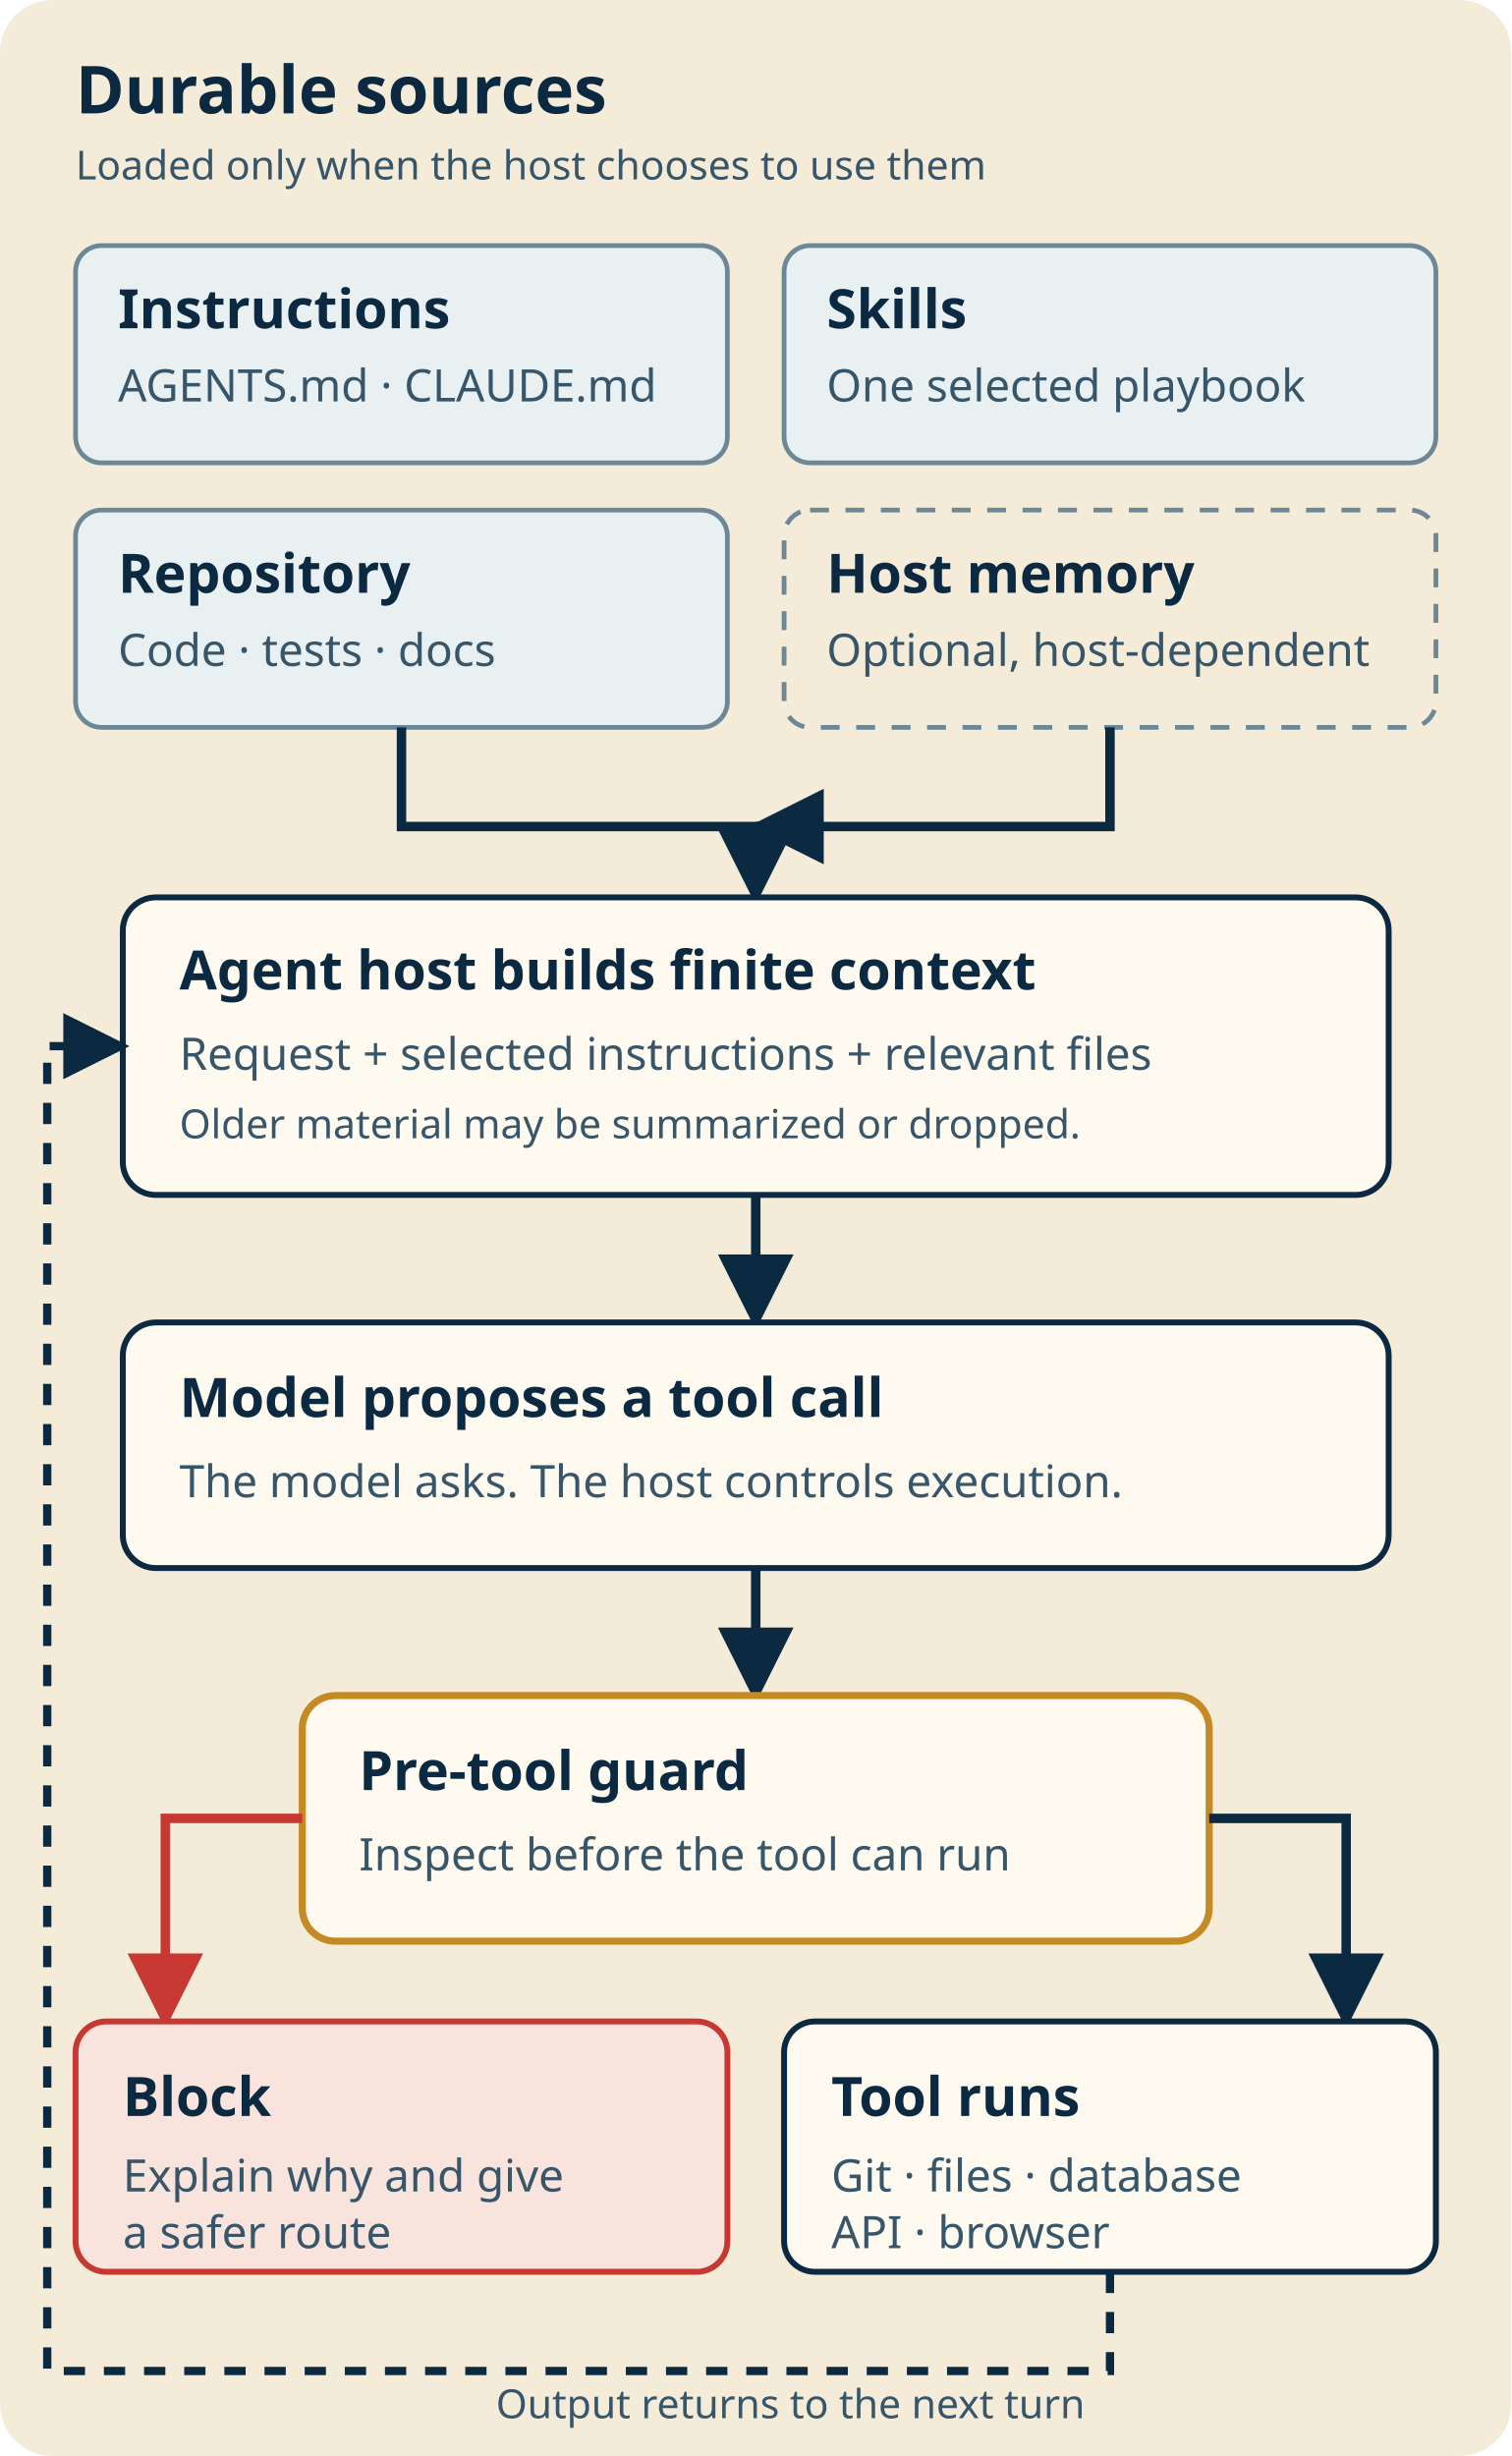
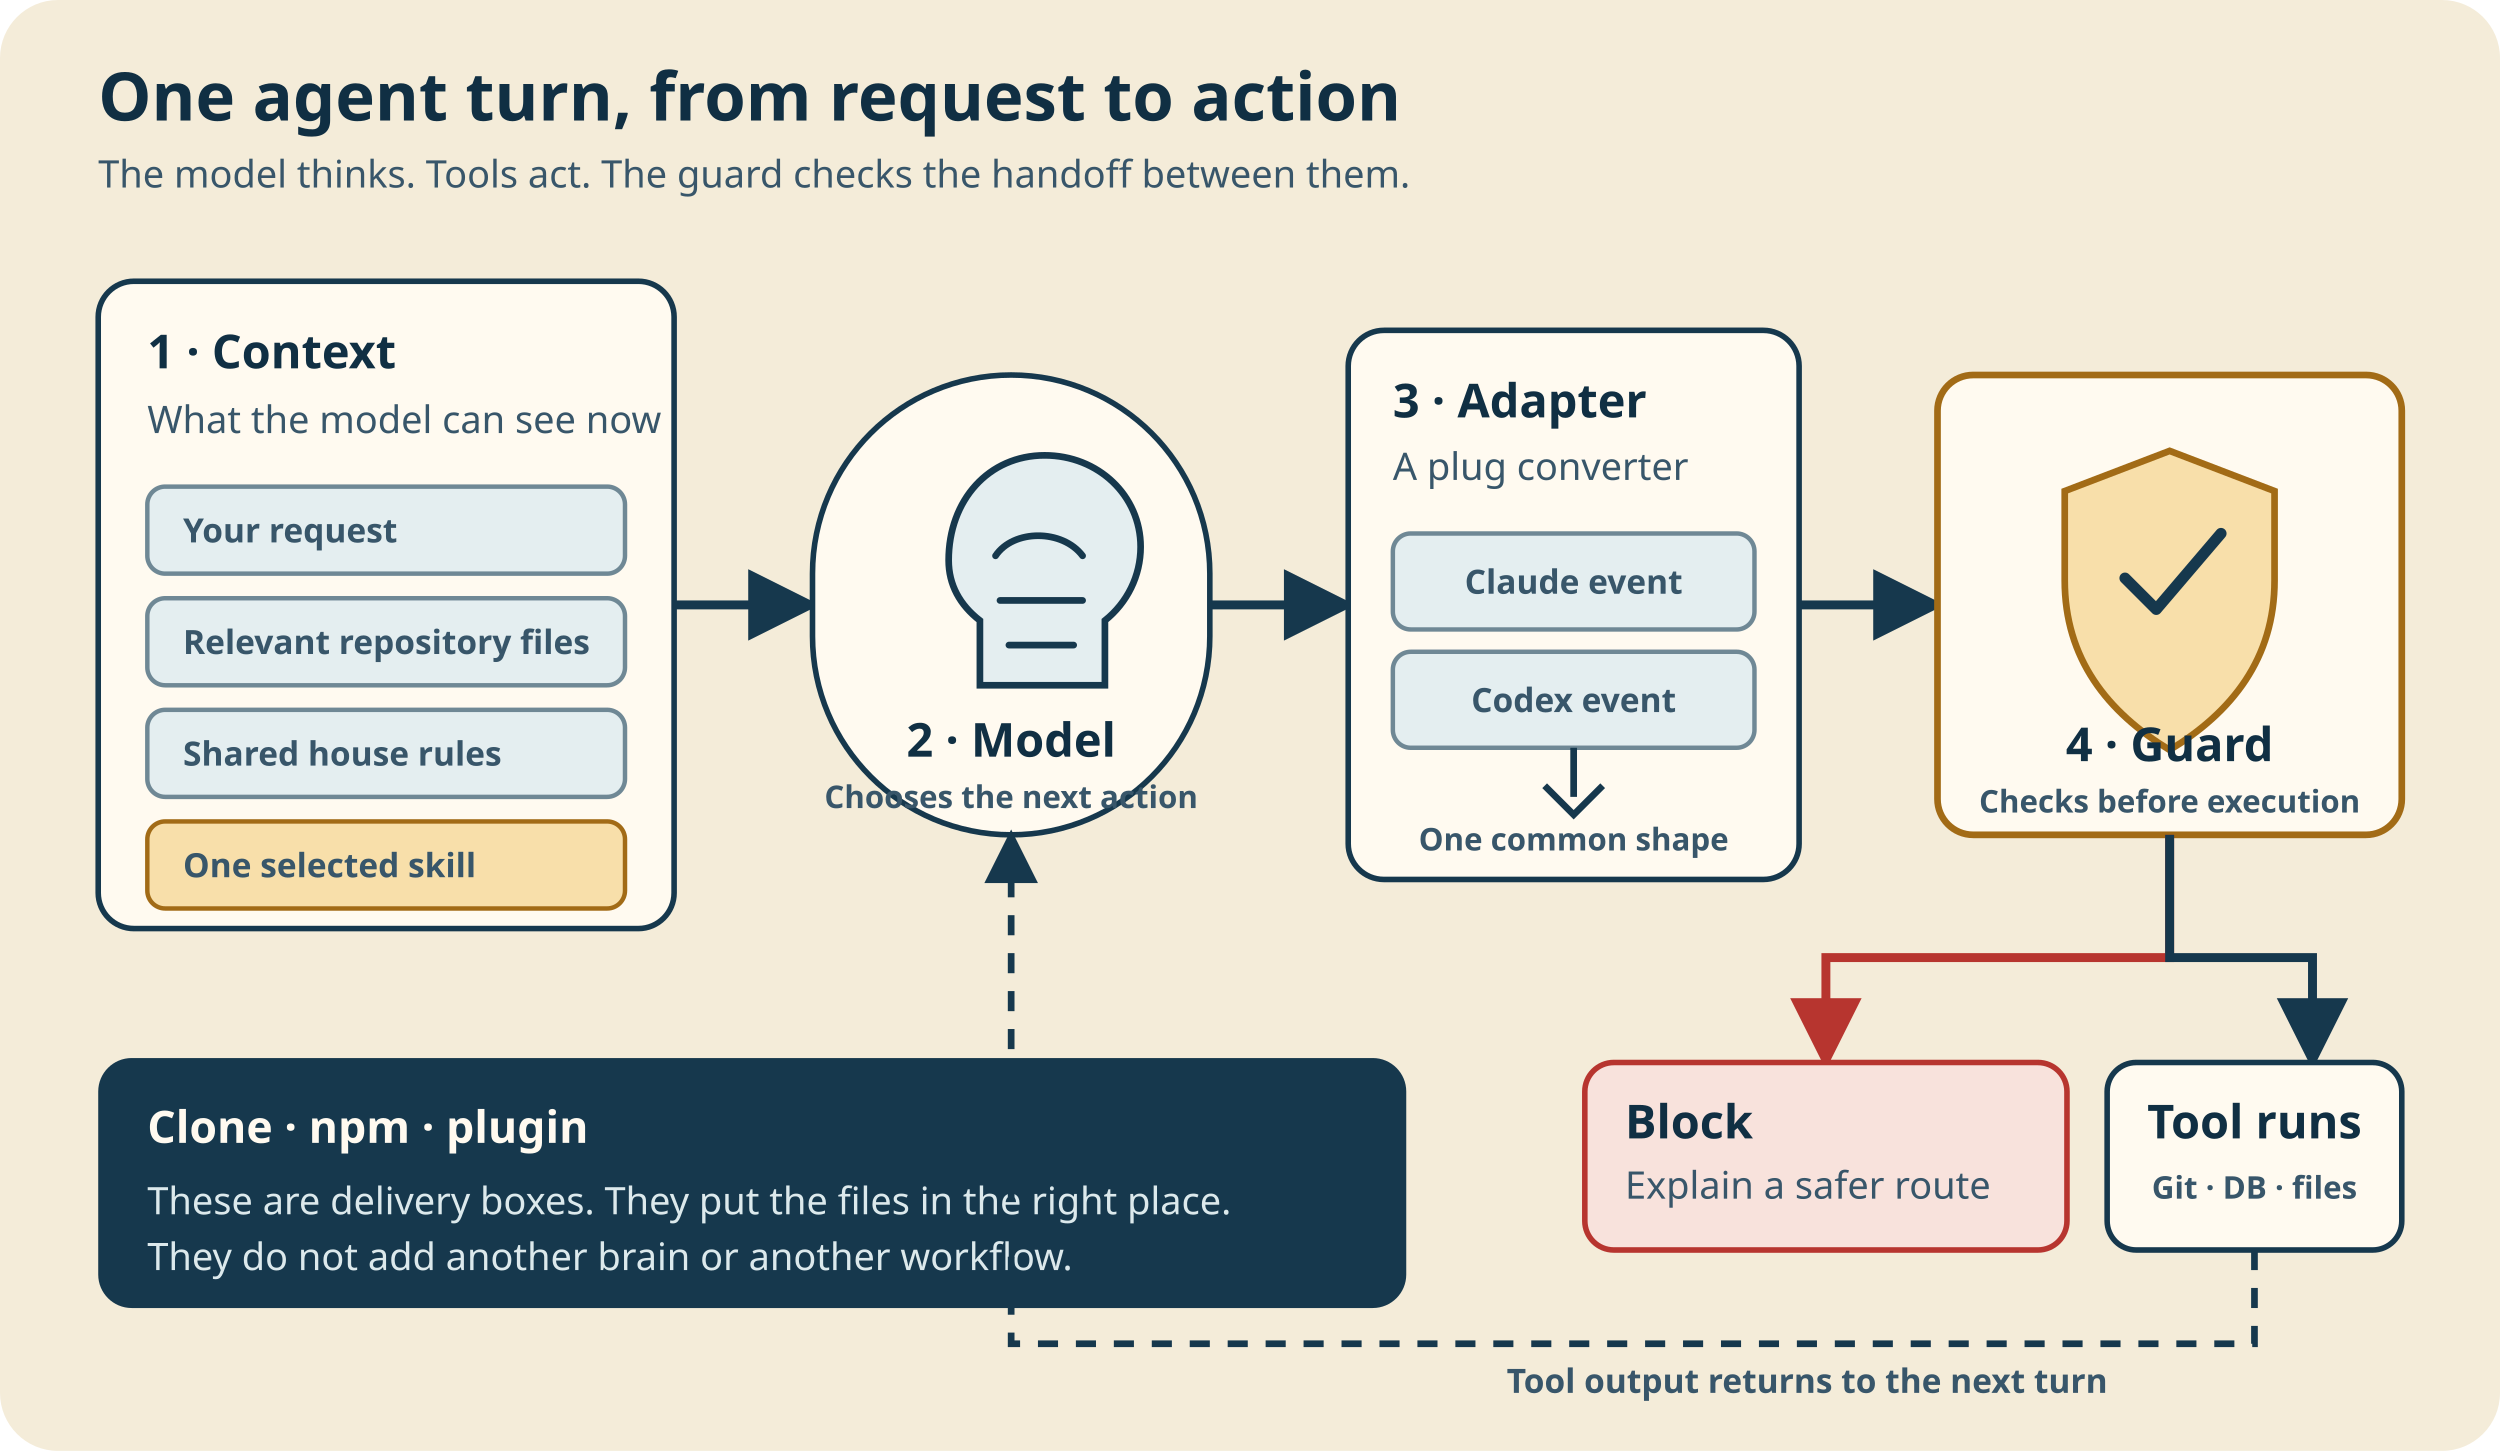
- <svg xmlns="http://www.w3.org/2000/svg" viewBox="0 0 640 1040" role="img" aria-labelledby="title desc">
+ <svg xmlns="http://www.w3.org/2000/svg" viewBox="0 0 1120 650" role="img" aria-labelledby="title desc">
  <defs>
-     <marker id="navy-arrow" viewBox="0 0 10 10" refX="9" refY="5" markerWidth="8" markerHeight="8" orient="auto-start-reverse">
-       <path d="M0 0 10 5 0 10z" fill="#0b2940" />
+     <marker id="arrow" viewBox="0 0 10 10" refX="9" refY="5" markerWidth="8" markerHeight="8" orient="auto">
+       <path d="M0 0 10 5 0 10z" fill="#16384d" />
    </marker>
-     <marker id="red-arrow" viewBox="0 0 10 10" refX="9" refY="5" markerWidth="8" markerHeight="8" orient="auto-start-reverse">
-       <path d="M0 0 10 5 0 10z" fill="#c83832" />
+     <marker id="stop-arrow" viewBox="0 0 10 10" refX="9" refY="5" markerWidth="8" markerHeight="8" orient="auto">
+       <path d="M0 0 10 5 0 10z" fill="#b7352f" />
    </marker>
    <style>
-       .heading { font: 700 28px ui-sans-serif, system-ui, sans-serif; fill: #0b2940; }
-       .label { font: 650 23px ui-sans-serif, system-ui, sans-serif; fill: #0b2940; }
-       .body { font: 500 19px ui-sans-serif, system-ui, sans-serif; fill: #38566a; }
-       .note { font: 500 17px ui-sans-serif, system-ui, sans-serif; fill: #38566a; }
-       .box { fill: #fffaf0; stroke: #0b2940; stroke-width: 2.5; }
-       .source { fill: #e8f0f2; stroke: #6c8796; stroke-width: 2; }
-       .line { fill: none; stroke: #0b2940; stroke-width: 4; marker-end: url(#navy-arrow); }
+       .title { font: 750 30px ui-sans-serif, system-ui, sans-serif; fill: #102f43; }
+       .step { font: 750 21px ui-sans-serif, system-ui, sans-serif; fill: #102f43; }
+       .body { font: 500 17px ui-sans-serif, system-ui, sans-serif; fill: #38566a; }
+       .small { font: 600 15px ui-sans-serif, system-ui, sans-serif; fill: #38566a; }
+       .tiny { font: 600 14px ui-sans-serif, system-ui, sans-serif; fill: #38566a; }
+       .box { fill: #fffaf0; stroke: #16384d; stroke-width: 2.5; }
+       .input { fill: #e4eef0; stroke: #6f8895; stroke-width: 2; }
+       .line { fill: none; stroke: #16384d; stroke-width: 4; marker-end: url(#arrow); }
    </style>
  </defs>
-   <rect width="640" height="1040" rx="22" fill="#f4ecd9" />
-   <text x="32" y="48" class="heading">Durable sources</text>
-   <text x="32" y="76" class="note">Loaded only when the host chooses to use them</text>
-   <g transform="translate(32 104)">
-     <rect class="source" width="276" height="92" rx="11" />
-     <text x="18" y="35" class="label">Instructions</text>
-     <text x="18" y="66" class="body">AGENTS.md · CLAUDE.md</text>
+   <rect width="1120" height="650" rx="26" fill="#f4ecd9" />
+   <text x="44" y="54" class="title">One agent turn, from request to action</text>
+   <text x="44" y="84" class="body">The model thinks. Tools act. The guard checks the handoff between them.</text>
+   <g transform="translate(44 126)">
+     <rect class="box" width="258" height="290" rx="16" />
+     <text x="22" y="39" class="step">1 · Context</text>
+     <text x="22" y="68" class="body">What the model can see now</text>
+     <rect class="input" x="22" y="92" width="214" height="39" rx="8" />
+     <text x="38" y="117" class="small">Your request</text>
+     <rect class="input" x="22" y="142" width="214" height="39" rx="8" />
+     <text x="38" y="167" class="small">Relevant repository files</text>
+     <rect class="input" x="22" y="192" width="214" height="39" rx="8" />
+     <text x="38" y="217" class="small">Shared house rules</text>
+     <rect x="22" y="242" width="214" height="39" rx="8" fill="#f8dfaa" stroke="#a26b16" stroke-width="2" />
+     <text x="38" y="267" class="small">One selected skill</text>
  </g>
-   <g transform="translate(332 104)">
-     <rect class="source" width="276" height="92" rx="11" />
-     <text x="18" y="35" class="label">Skills</text>
-     <text x="18" y="66" class="body">One selected playbook</text>
+   <path class="line" d="M302 271h62" />
+   <g transform="translate(364 168)">
+     <rect class="box" width="178" height="206" rx="89" />
+     <path d="M61 83c0-27 18-47 43-47 24 0 43 18 43 41 0 13-6 25-16 33v29H75v-29c-9-7-14-16-14-27z" fill="#e4eef0" stroke="#16384d" stroke-width="3" />
+     <path d="M82 81c8-12 30-12 39 0M84 101h37M88 121h29" fill="none" stroke="#16384d" stroke-width="3" stroke-linecap="round" />
+     <text x="89" y="171" text-anchor="middle" class="step">2 · Model</text>
+     <text x="89" y="194" text-anchor="middle" class="tiny">Chooses the next action</text>
  </g>
-   <g transform="translate(32 216)">
-     <rect class="source" width="276" height="92" rx="11" />
-     <text x="18" y="35" class="label">Repository</text>
-     <text x="18" y="66" class="body">Code · tests · docs</text>
+   <path class="line" d="M542 271h62" />
+   <g transform="translate(604 148)">
+     <rect class="box" width="202" height="246" rx="16" />
+     <text x="20" y="39" class="step">3 · Adapter</text>
+     <text x="20" y="67" class="body">A plug converter</text>
+     <rect class="input" x="20" y="91" width="162" height="43" rx="8" />
+     <text x="101" y="118" text-anchor="middle" class="small">Claude event</text>
+     <rect class="input" x="20" y="144" width="162" height="43" rx="8" />
+     <text x="101" y="171" text-anchor="middle" class="small">Codex event</text>
+     <path d="M101 187v22" stroke="#16384d" stroke-width="3" />
+     <path d="M88 204l13 13 13-13" fill="none" stroke="#16384d" stroke-width="3" />
+     <text x="101" y="233" text-anchor="middle" class="tiny">One common shape</text>
  </g>
-   <g transform="translate(332 216)">
-     <rect width="276" height="92" rx="11" fill="#f4ecd9" stroke="#6c8796" stroke-width="2" stroke-dasharray="8 7" />
-     <text x="18" y="35" class="label">Host memory</text>
-     <text x="18" y="66" class="body">Optional, host-dependent</text>
+   <path class="line" d="M806 271h62" />
+   <g transform="translate(868 168)">
+     <rect width="208" height="206" rx="16" fill="#fffaf0" stroke="#a26b16" stroke-width="3" />
+     <path d="M104 34l47 18v40c0 35-19 59-47 76-28-17-47-41-47-76V52z" fill="#f8dfaa" stroke="#a26b16" stroke-width="3" />
+     <path d="M84 91l14 14 29-34" fill="none" stroke="#16384d" stroke-width="5" stroke-linecap="round" stroke-linejoin="round" />
+     <text x="104" y="173" text-anchor="middle" class="step">4 · Guard</text>
+     <text x="104" y="196" text-anchor="middle" class="tiny">Checks before execution</text>
  </g>
-   <path class="line" d="M170 308v42h150v30" />
-   <path class="line" d="M470 308v42H320" />
-   <g transform="translate(52 380)">
-     <rect class="box" width="536" height="126" rx="14" />
-     <text x="24" y="39" class="label">Agent host builds finite context</text>
-     <text x="24" y="73" class="body">Request + selected instructions + relevant files</text>
-     <text x="24" y="102" class="note">Older material may be summarized or dropped.</text>
+   <path d="M972 374v55H818v47" fill="none" stroke="#b7352f" stroke-width="4" marker-end="url(#stop-arrow)" />
+   <path d="M972 374v55h64v47" fill="none" stroke="#16384d" stroke-width="4" marker-end="url(#arrow)" />
+   <g transform="translate(710 476)">
+     <rect width="216" height="84" rx="13" fill="#f8e2dc" stroke="#b7352f" stroke-width="2.5" />
+     <text x="18" y="34" class="step" fill="#8e241f">Block</text>
+     <text x="18" y="61" class="body">Explain a safer route</text>
  </g>
-   <path class="line" d="M320 506v54" />
-   <g transform="translate(52 560)">
-     <rect class="box" width="536" height="104" rx="14" />
-     <text x="24" y="40" class="label">Model proposes a tool call</text>
-     <text x="24" y="74" class="body">The model asks. The host controls execution.</text>
+   <g transform="translate(944 476)">
+     <rect class="box" width="132" height="84" rx="13" />
+     <text x="66" y="34" text-anchor="middle" class="step">Tool runs</text>
+     <text x="66" y="61" text-anchor="middle" class="tiny">Git · DB · files</text>
  </g>
-   <path class="line" d="M320 664v54" />
-   <g transform="translate(128 718)">
-     <rect width="384" height="104" rx="14" fill="#fffaf0" stroke="#c58a24" stroke-width="3" />
-     <text x="24" y="40" class="label">Pre-tool guard</text>
-     <text x="24" y="74" class="body">Inspect before the tool can run</text>
+   <g transform="translate(44 474)">
+     <rect width="586" height="112" rx="15" fill="#16384d" />
+     <text x="22" y="38" font-family="ui-sans-serif, system-ui, sans-serif" font-size="20" font-weight="750" fill="#fffaf0">Clone · npm · plugin</text>
+     <text x="22" y="70" font-family="ui-sans-serif, system-ui, sans-serif" font-size="17" font-weight="500" fill="#dce9ec">These are delivery boxes. They put the files in the right place.</text>
+     <text x="22" y="95" font-family="ui-sans-serif, system-ui, sans-serif" font-size="17" font-weight="500" fill="#dce9ec">They do not add another brain or another workflow.</text>
  </g>
-   <path d="M128 770H70v86" fill="none" stroke="#c83832" stroke-width="4" marker-end="url(#red-arrow)" />
-   <path class="line" d="M512 770h58v86" />
-   <g transform="translate(32 856)">
-     <rect width="276" height="106" rx="13" fill="#f8e4dc" stroke="#c83832" stroke-width="2.5" />
-     <text x="20" y="40" class="label">Block</text>
-     <text x="20" y="72" class="body">Explain why and give</text>
-     <text x="20" y="96" class="body">a safer route</text>
-   </g>
-   <g transform="translate(332 856)">
-     <rect class="box" width="276" height="106" rx="13" />
-     <text x="20" y="40" class="label">Tool runs</text>
-     <text x="20" y="72" class="body">Git · files · database</text>
-     <text x="20" y="96" class="body">API · browser</text>
-   </g>
-   <path d="M470 962v42H20V443h32" fill="none" stroke="#0b2940" stroke-width="3.5" stroke-dasharray="9 8" marker-end="url(#navy-arrow)" />
-   <text x="210" y="1024" class="note">Output returns to the next turn</text>
+   <path d="M1010 560v42H453V374" fill="none" stroke="#16384d" stroke-width="3" stroke-dasharray="9 8" marker-end="url(#arrow)" />
+   <text x="675" y="624" class="small">Tool output returns to the next turn</text>
</svg>
